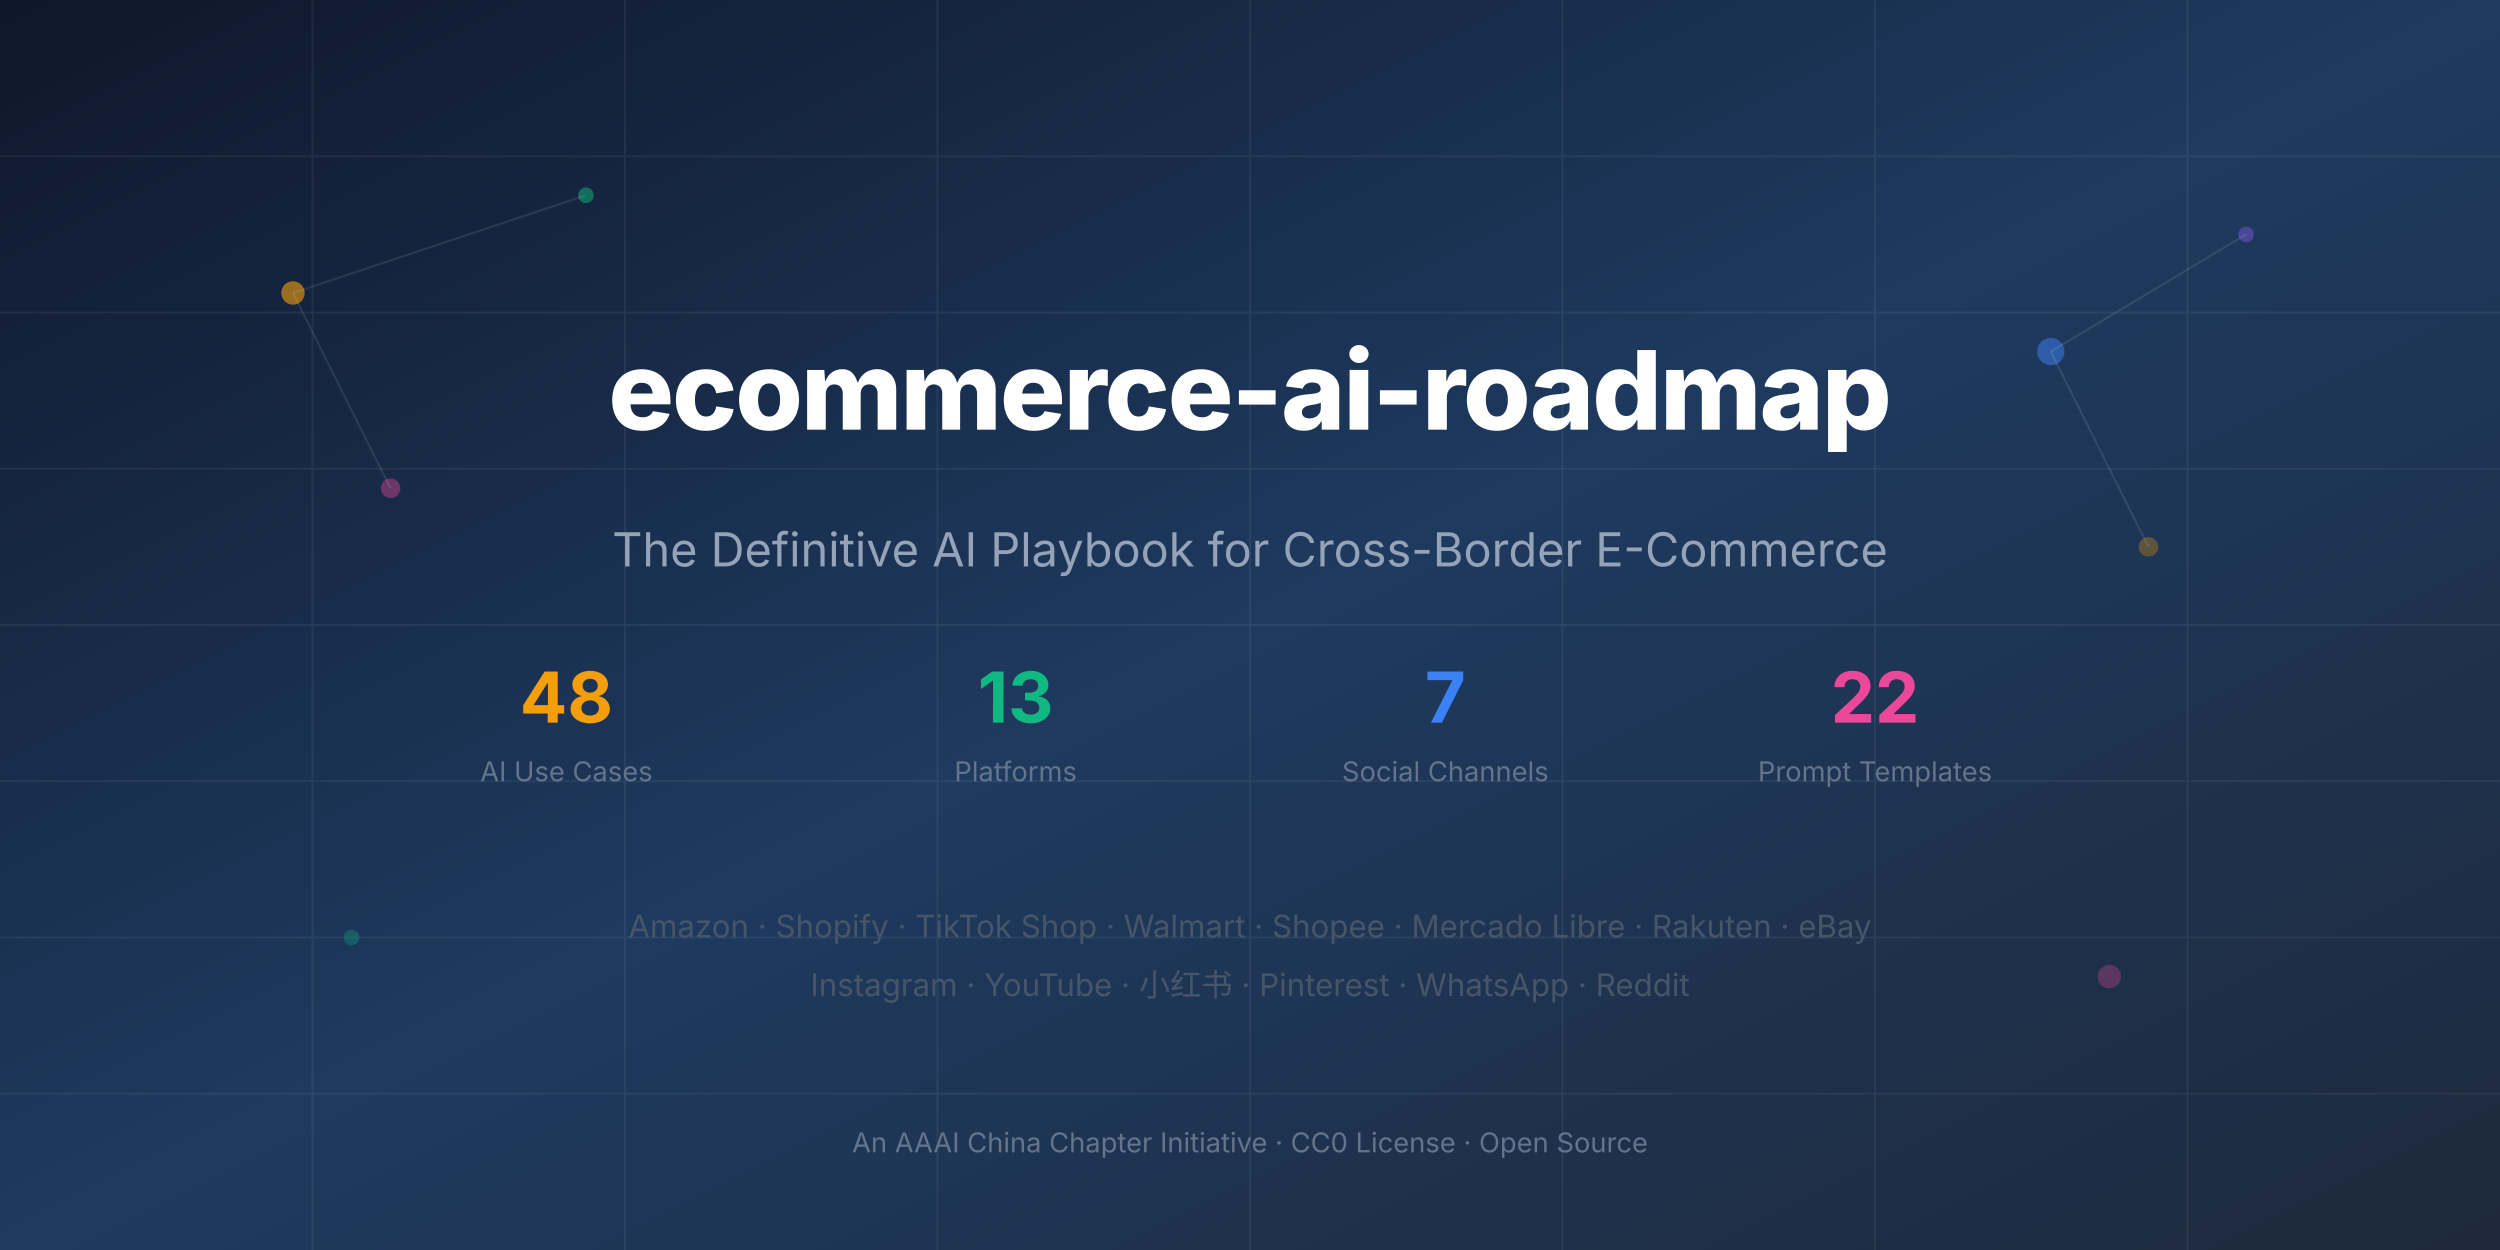
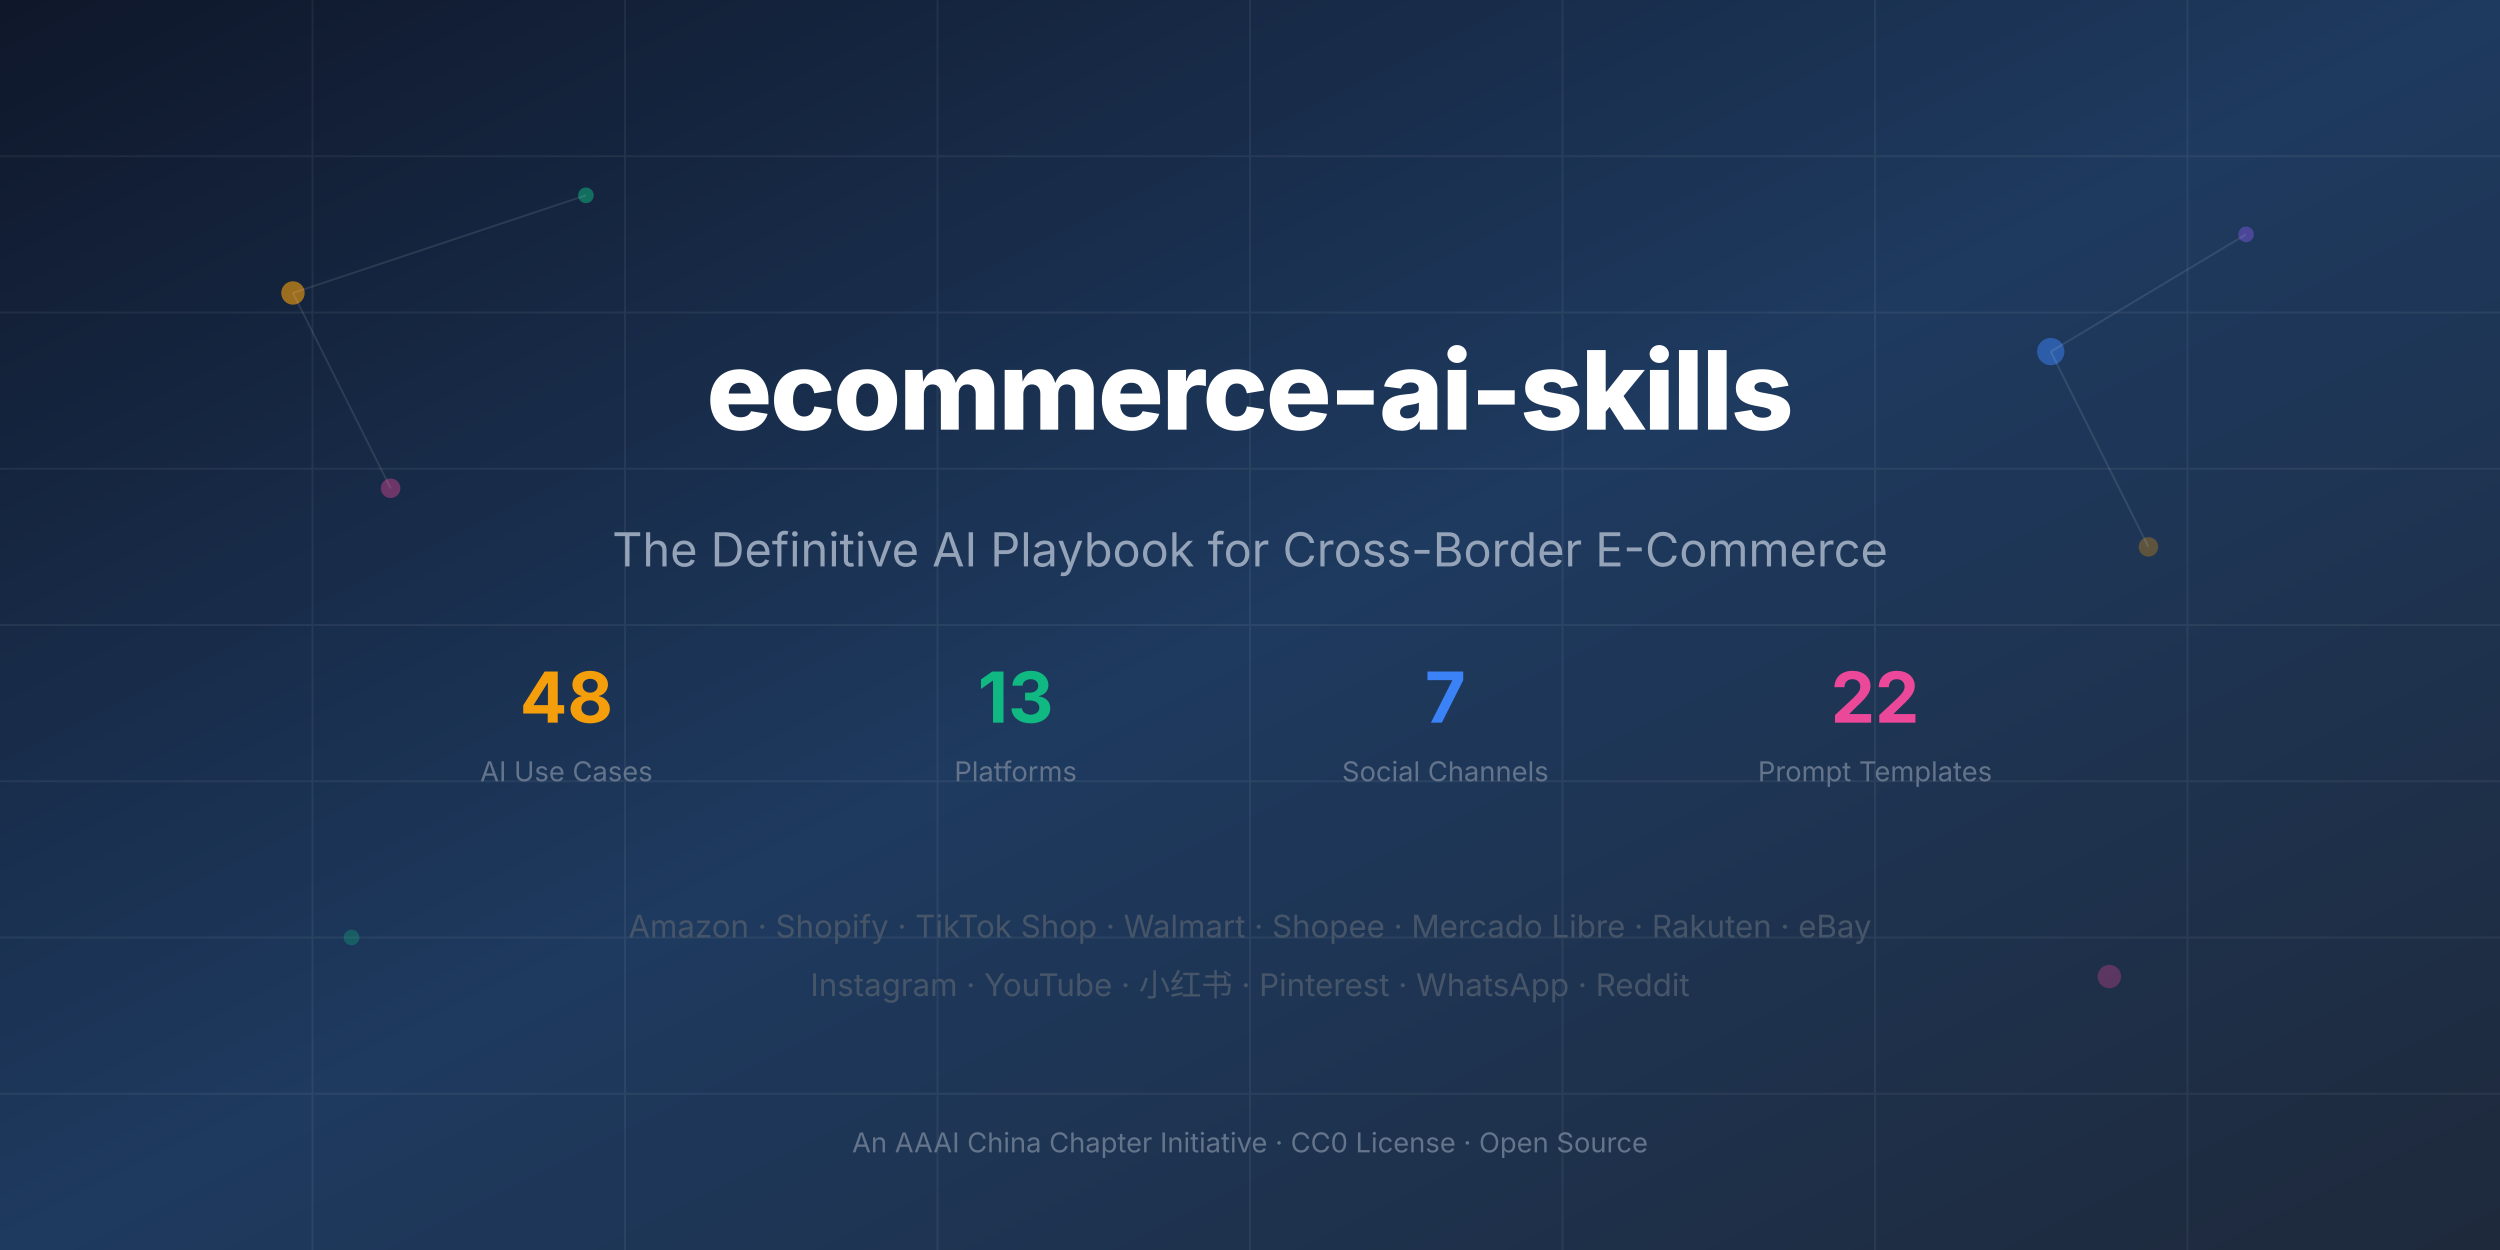
<svg xmlns="http://www.w3.org/2000/svg" viewBox="0 0 1280 640" width="1280" height="640">
  <defs>
    <linearGradient id="bg" x1="0%" y1="0%" x2="100%" y2="100%">
      <stop offset="0%" style="stop-color:#0F172A;stop-opacity:1" />
      <stop offset="50%" style="stop-color:#1E3A5F;stop-opacity:1" />
      <stop offset="100%" style="stop-color:#1E293B;stop-opacity:1" />
    </linearGradient>
  </defs>
  <rect width="1280" height="640" fill="url(#bg)" />
  <g opacity="0.06">
    <line x1="0" y1="80" x2="1280" y2="80" stroke="white" stroke-width="1" />
    <line x1="0" y1="160" x2="1280" y2="160" stroke="white" stroke-width="1" />
    <line x1="0" y1="240" x2="1280" y2="240" stroke="white" stroke-width="1" />
    <line x1="0" y1="320" x2="1280" y2="320" stroke="white" stroke-width="1" />
    <line x1="0" y1="400" x2="1280" y2="400" stroke="white" stroke-width="1" />
    <line x1="0" y1="480" x2="1280" y2="480" stroke="white" stroke-width="1" />
    <line x1="0" y1="560" x2="1280" y2="560" stroke="white" stroke-width="1" />
    <line x1="160" y1="0" x2="160" y2="640" stroke="white" stroke-width="1" />
    <line x1="320" y1="0" x2="320" y2="640" stroke="white" stroke-width="1" />
    <line x1="480" y1="0" x2="480" y2="640" stroke="white" stroke-width="1" />
    <line x1="640" y1="0" x2="640" y2="640" stroke="white" stroke-width="1" />
    <line x1="800" y1="0" x2="800" y2="640" stroke="white" stroke-width="1" />
    <line x1="960" y1="0" x2="960" y2="640" stroke="white" stroke-width="1" />
    <line x1="1120" y1="0" x2="1120" y2="640" stroke="white" stroke-width="1" />
  </g>
  <circle cx="150" cy="150" r="6" fill="#F59E0B" opacity="0.6" />
  <circle cx="300" cy="100" r="4" fill="#10B981" opacity="0.5" />
  <circle cx="200" cy="250" r="5" fill="#EC4899" opacity="0.4" />
  <circle cx="1050" cy="180" r="7" fill="#3B82F6" opacity="0.5" />
  <circle cx="1150" cy="120" r="4" fill="#8B5CF6" opacity="0.4" />
  <circle cx="1100" cy="280" r="5" fill="#F59E0B" opacity="0.3" />
  <circle cx="180" cy="480" r="4" fill="#10B981" opacity="0.3" />
  <circle cx="1080" cy="500" r="6" fill="#EC4899" opacity="0.3" />
  <line x1="150" y1="150" x2="300" y2="100" stroke="rgba(255,255,255,0.1)" stroke-width="1" />
  <line x1="150" y1="150" x2="200" y2="250" stroke="rgba(255,255,255,0.1)" stroke-width="1" />
  <line x1="1050" y1="180" x2="1150" y2="120" stroke="rgba(255,255,255,0.1)" stroke-width="1" />
  <line x1="1050" y1="180" x2="1100" y2="280" stroke="rgba(255,255,255,0.1)" stroke-width="1" />
-   <text x="640" y="220" text-anchor="middle" fill="white" font-family="Inter,system-ui,sans-serif" font-size="56" font-weight="800" letter-spacing="-1">ecommerce-ai-roadmap</text>
+   <text x="640" y="220" text-anchor="middle" fill="white" font-family="Inter,system-ui,sans-serif" font-size="56" font-weight="800" letter-spacing="-1">ecommerce-ai-skills</text>
  <text x="640" y="290" text-anchor="middle" fill="#94A3B8" font-family="Inter,system-ui,sans-serif" font-size="24" font-weight="400">The Definitive AI Playbook for Cross-Border E-Commerce</text>
  <g transform="translate(640, 370)" text-anchor="middle">
    <text x="-350" y="0" fill="#F59E0B" font-family="Inter,system-ui,sans-serif" font-size="36" font-weight="700">48</text>
    <text x="-350" y="30" fill="#64748B" font-family="Inter,system-ui,sans-serif" font-size="14">AI Use Cases</text>
    <text x="-120" y="0" fill="#10B981" font-family="Inter,system-ui,sans-serif" font-size="36" font-weight="700">13</text>
    <text x="-120" y="30" fill="#64748B" font-family="Inter,system-ui,sans-serif" font-size="14">Platforms</text>
    <text x="100" y="0" fill="#3B82F6" font-family="Inter,system-ui,sans-serif" font-size="36" font-weight="700">7</text>
    <text x="100" y="30" fill="#64748B" font-family="Inter,system-ui,sans-serif" font-size="14">Social Channels</text>
    <text x="320" y="0" fill="#EC4899" font-family="Inter,system-ui,sans-serif" font-size="36" font-weight="700">22</text>
    <text x="320" y="30" fill="#64748B" font-family="Inter,system-ui,sans-serif" font-size="14">Prompt Templates</text>
  </g>
  <text x="640" y="480" text-anchor="middle" fill="#475569" font-family="Inter,system-ui,sans-serif" font-size="16">Amazon · Shopify · TikTok Shop · Walmart · Shopee · Mercado Libre · Rakuten · eBay</text>
  <text x="640" y="510" text-anchor="middle" fill="#475569" font-family="Inter,system-ui,sans-serif" font-size="16">Instagram · YouTube · 小红书 · Pinterest · WhatsApp · Reddit</text>
  <text x="640" y="590" text-anchor="middle" fill="#64748B" font-family="Inter,system-ui,sans-serif" font-size="14">An AAAI China Chapter Initiative · CC0 License · Open Source</text>
</svg>
